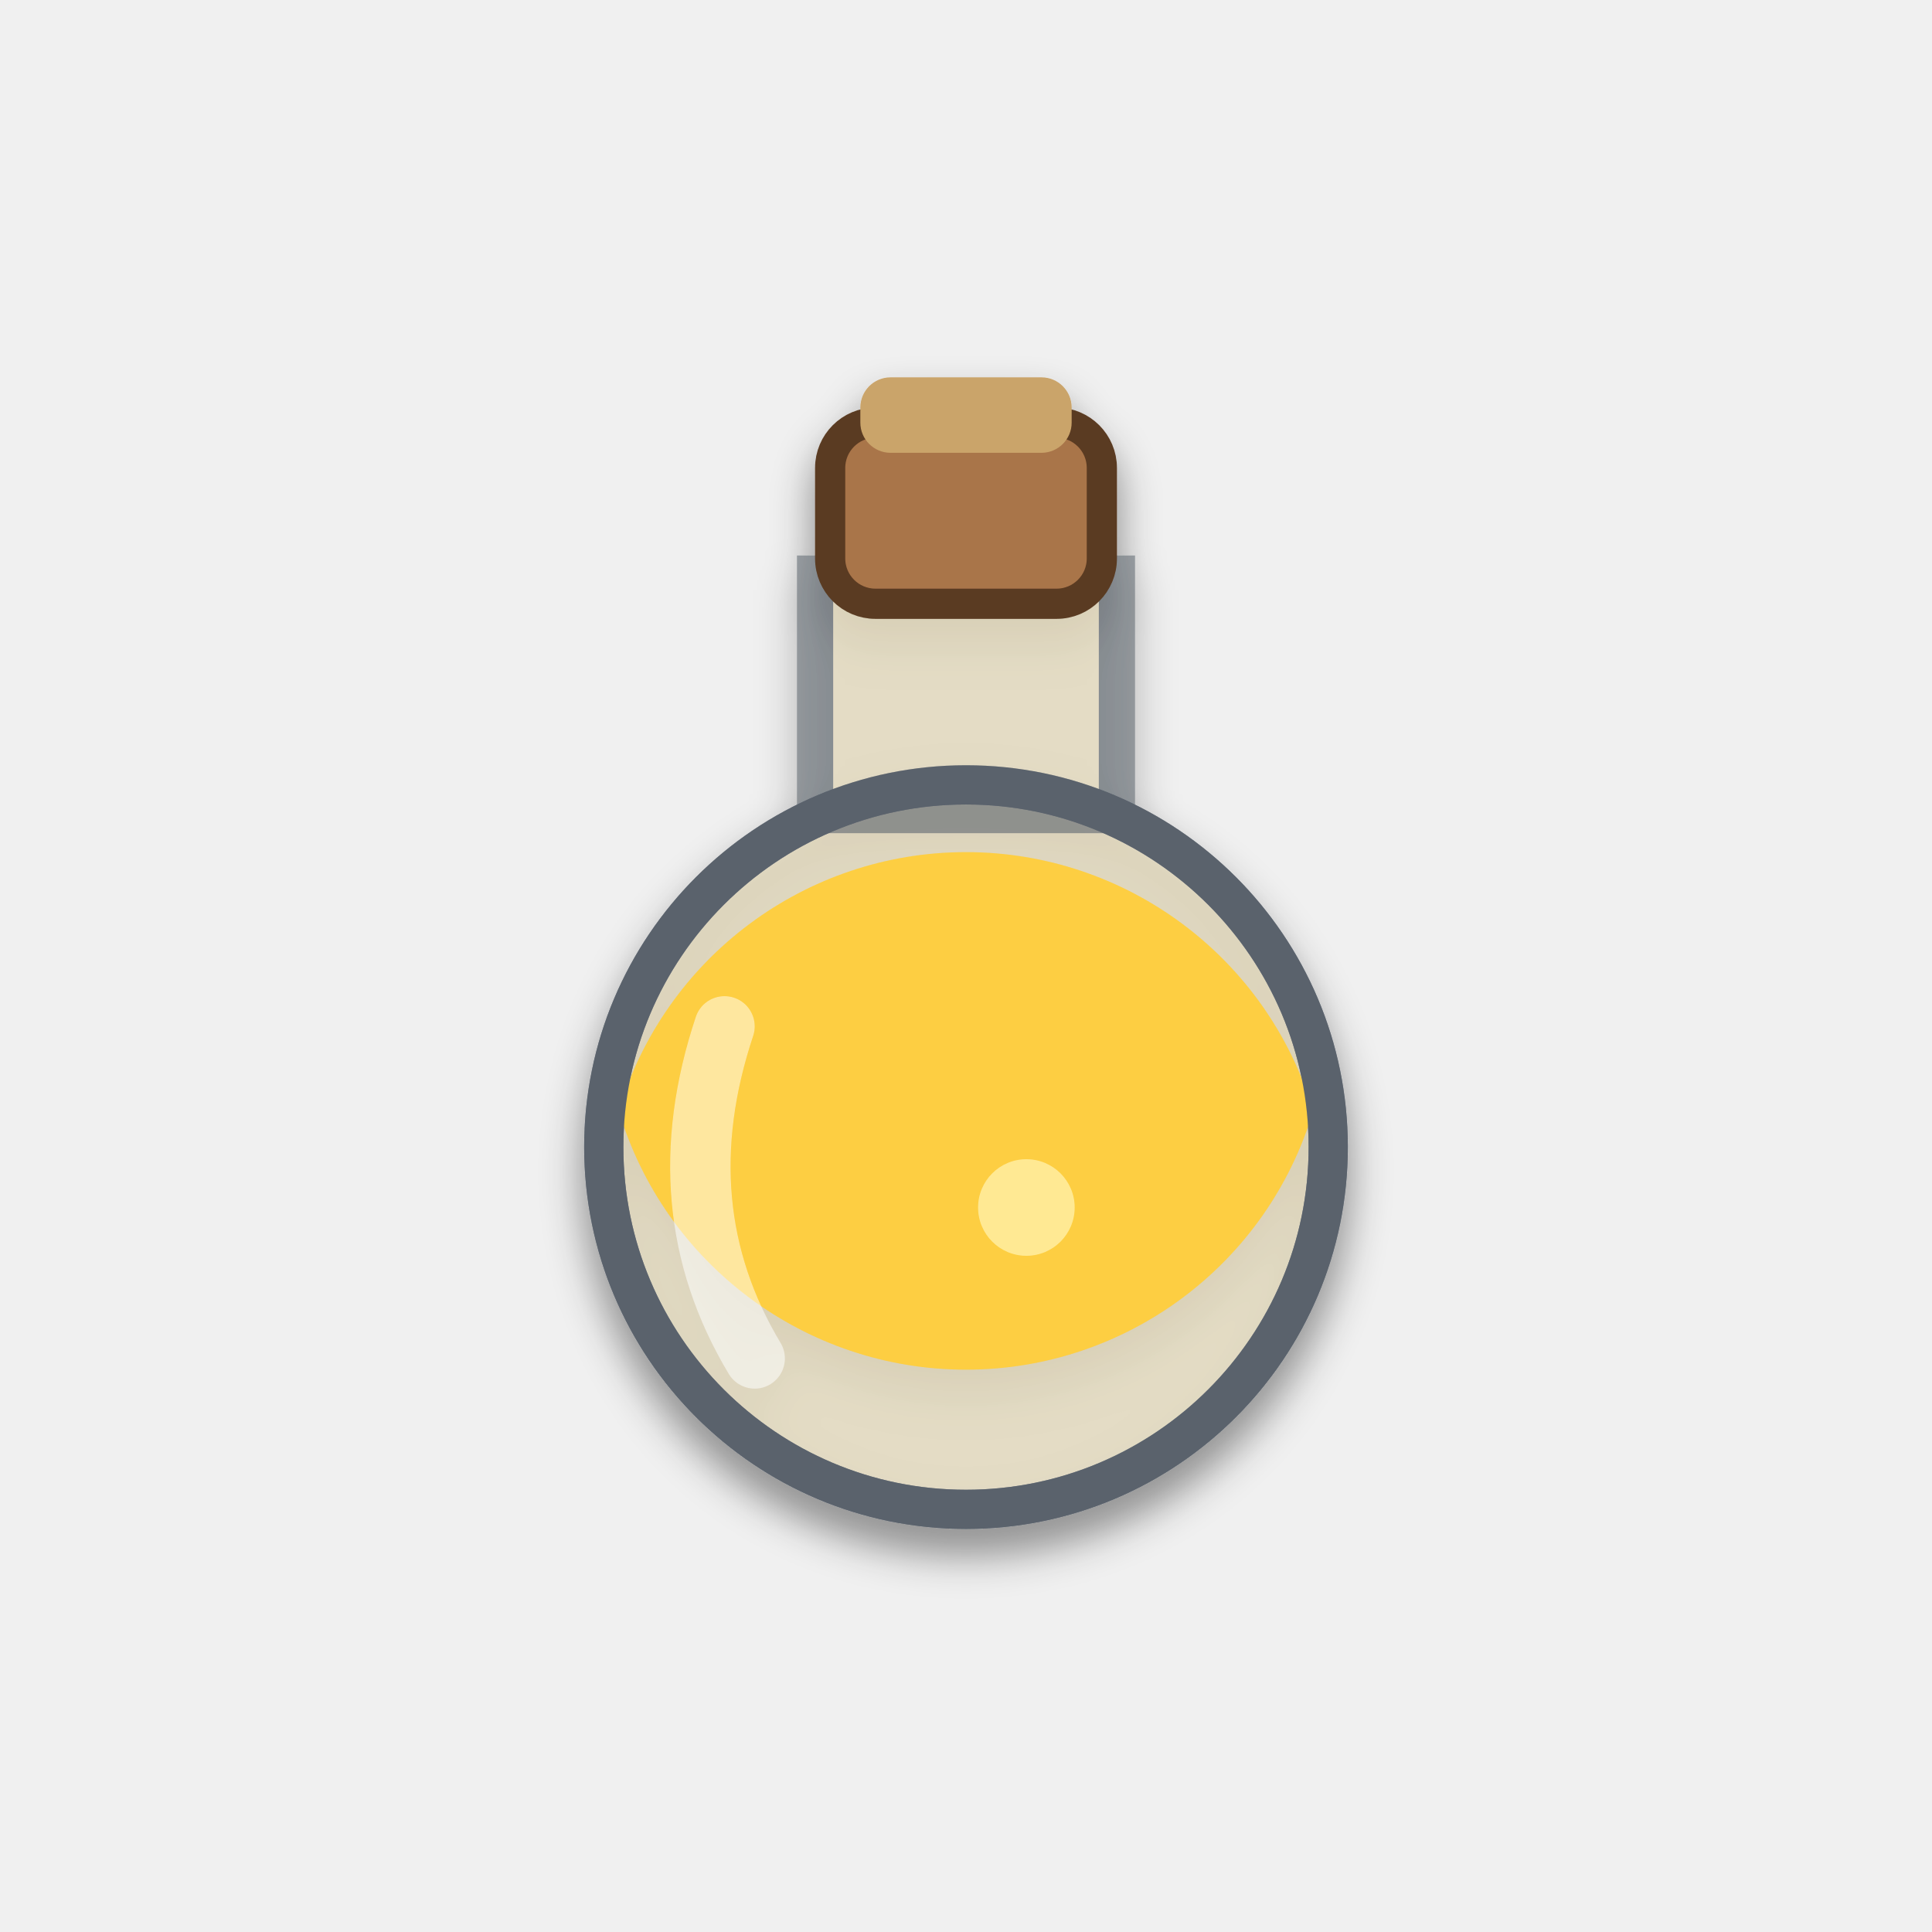
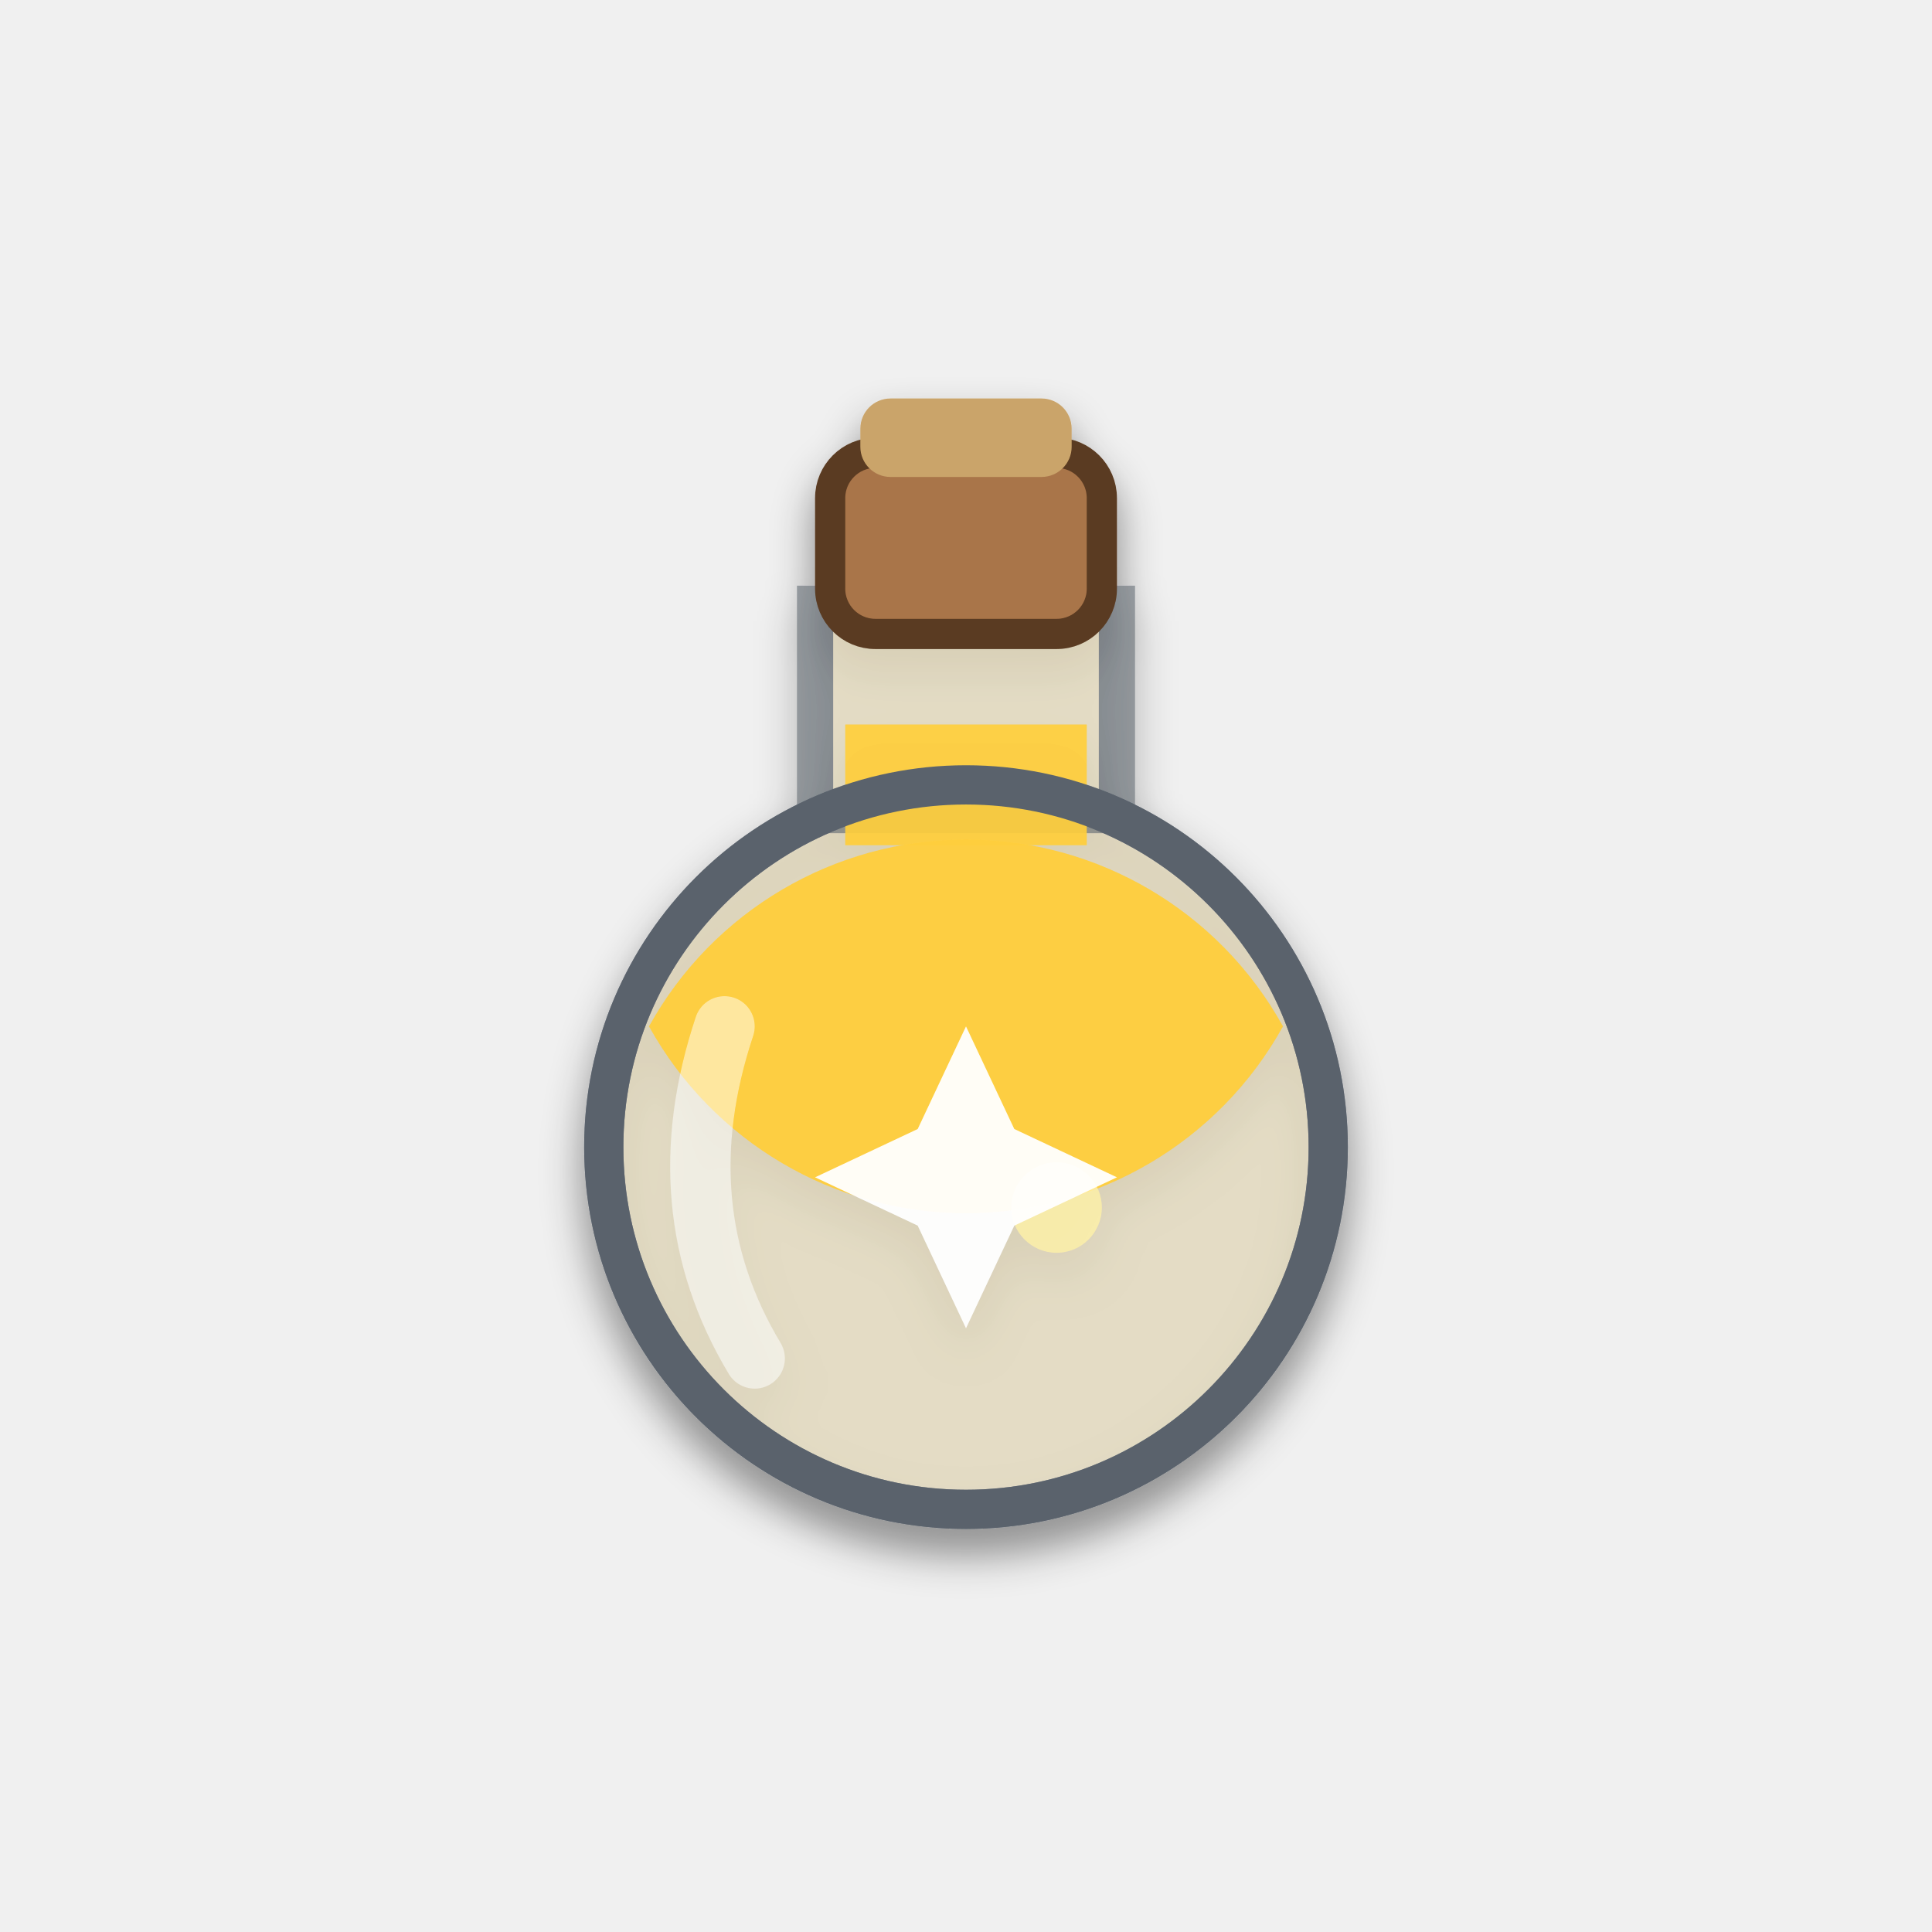
<svg xmlns="http://www.w3.org/2000/svg" viewBox="0 0 64 64" width="64" height="64" shape-rendering="geometricPrecision">
  <defs>
    <filter id="s" x="-20%" y="-20%" width="140%" height="140%">
      <feDropShadow dx="0" dy="0.8" stdDeviation="0.7" flood-color="#000" flood-opacity="0.45" />
    </filter>
  </defs>
  <g filter="url(#s)">
    <circle cx="32" cy="38" r="12" fill="#efe2bd" stroke="#5a626c" stroke-width="1.3" opacity=".55" />
-     <path d="M27 27 L27 19 L37 19 L37 27 Z" fill="#efe2bd" stroke="#5a626c" stroke-width="1.2" opacity=".55" />
-     <path d="M20.5 36.8 A12 12 0 0 0 43.5 36.8 A12 12 0 0 0 20.5 36.8 Z" fill="#ffce3c" opacity=".95" />
+     <path d="M27 27 L27 20 L37 20 L37 27 Z" fill="#efe2bd" stroke="#5a626c" stroke-width="1.2" opacity=".55" />
+     <path d="M21.5 34 A12 12 0 0 0 42.5 34 A12 12 0 0 0 21.5 34 Z" fill="#ffce3c" opacity=".95" />
+     <rect x="28" y="24" width="8" height="4" rx="0" fill="#ffce3c" opacity=".9" />
    <circle cx="32" cy="38" r="12" fill="none" stroke="#5a626c" stroke-width="1.3" />
-     <rect x="28" y="36.8" width="8" height="-7.8" rx="0" fill="#ffce3c" opacity=".9" />
    <path d="M24 34 Q22 40 25 45" fill="none" stroke="#ffffff" stroke-width="2" stroke-linecap="round" opacity=".5" />
-     <circle cx="34" cy="40" r="1.6" fill="#fff0a8" opacity=".8" />
-     <rect x="27.5" y="14" width="9" height="6" rx="1.5" fill="#a9744a" stroke="#5a3a20" stroke-width="1" />
-     <rect x="28.5" y="12.5" width="7" height="2.5" rx="1" fill="#caa46a" />
+     <circle cx="35" cy="40" r="1.5" fill="#fff0a8" opacity=".8" />
+     <rect x="27.5" y="15" width="9" height="6" rx="1.5" fill="#a9744a" stroke="#5a3a20" stroke-width="1" />
+     <rect x="28.5" y="13.2" width="7" height="2.6" rx="1" fill="#caa46a" />
+     <path d="M32 34 L33.6 37.4 L37 39 L33.6 40.6 L32 44 L30.4 40.6 L27 39 L30.4 37.4 Z" fill="#ffffff" opacity=".95" />
  </g>
</svg>
